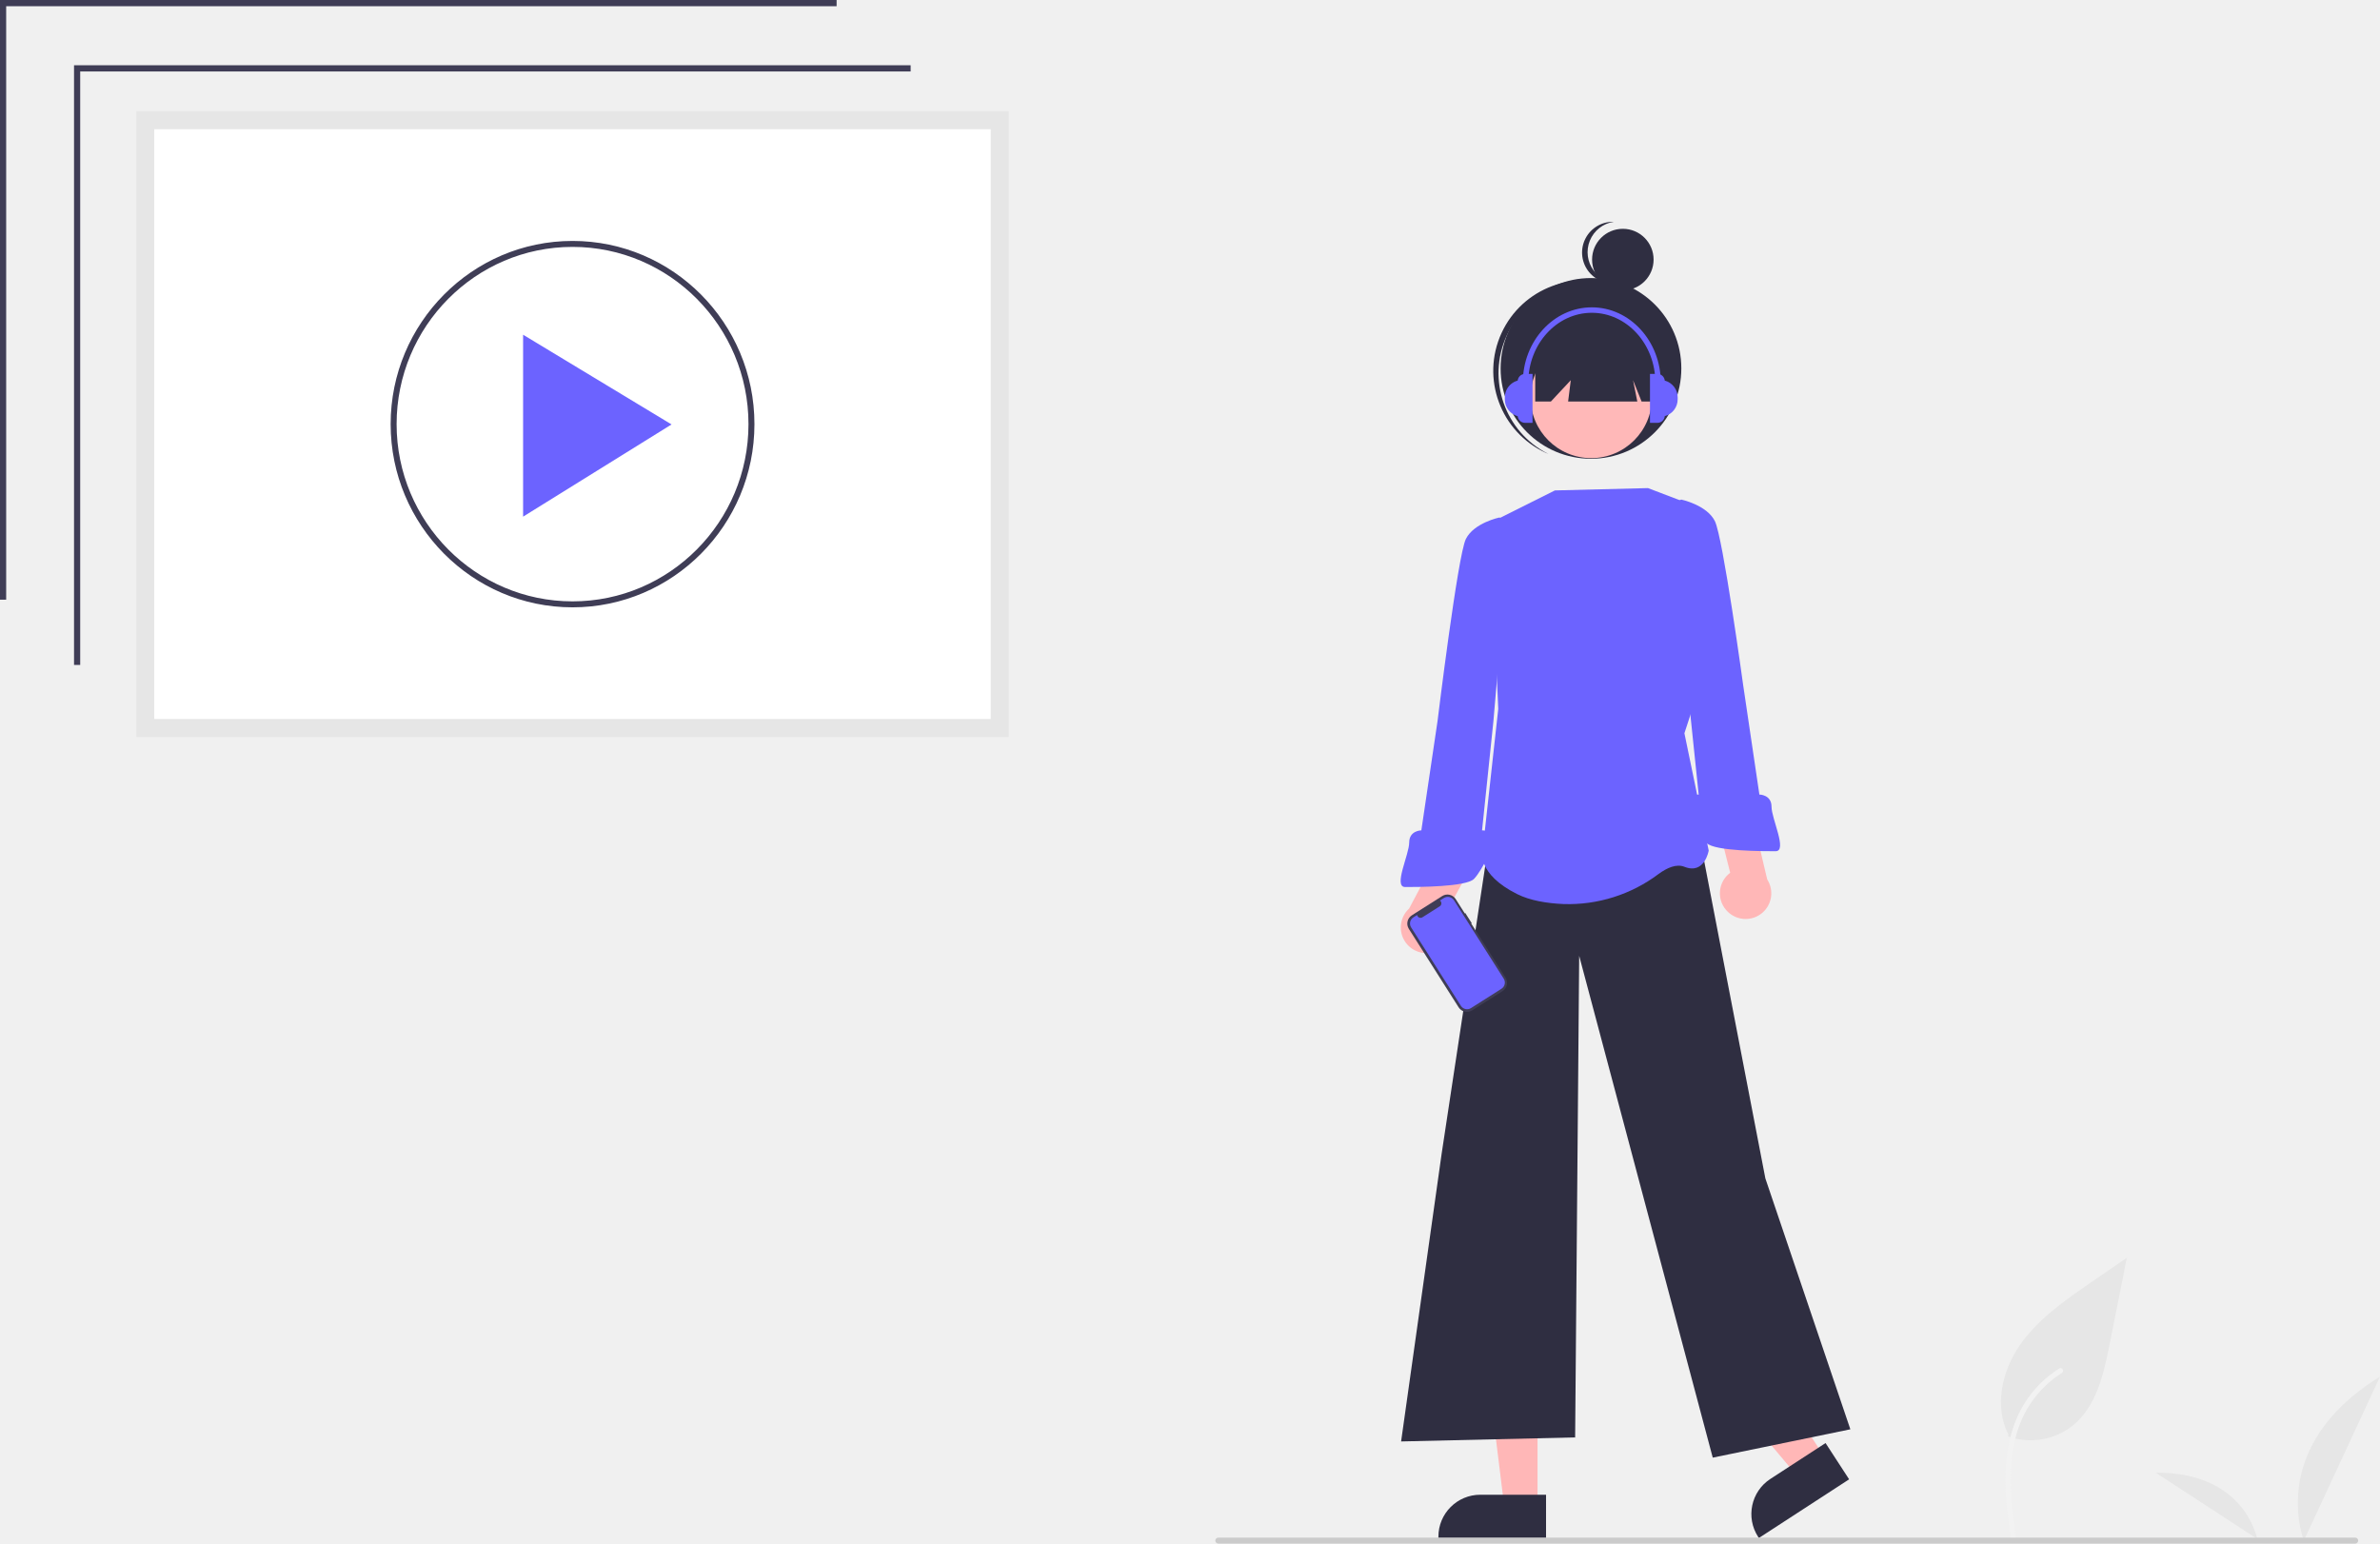
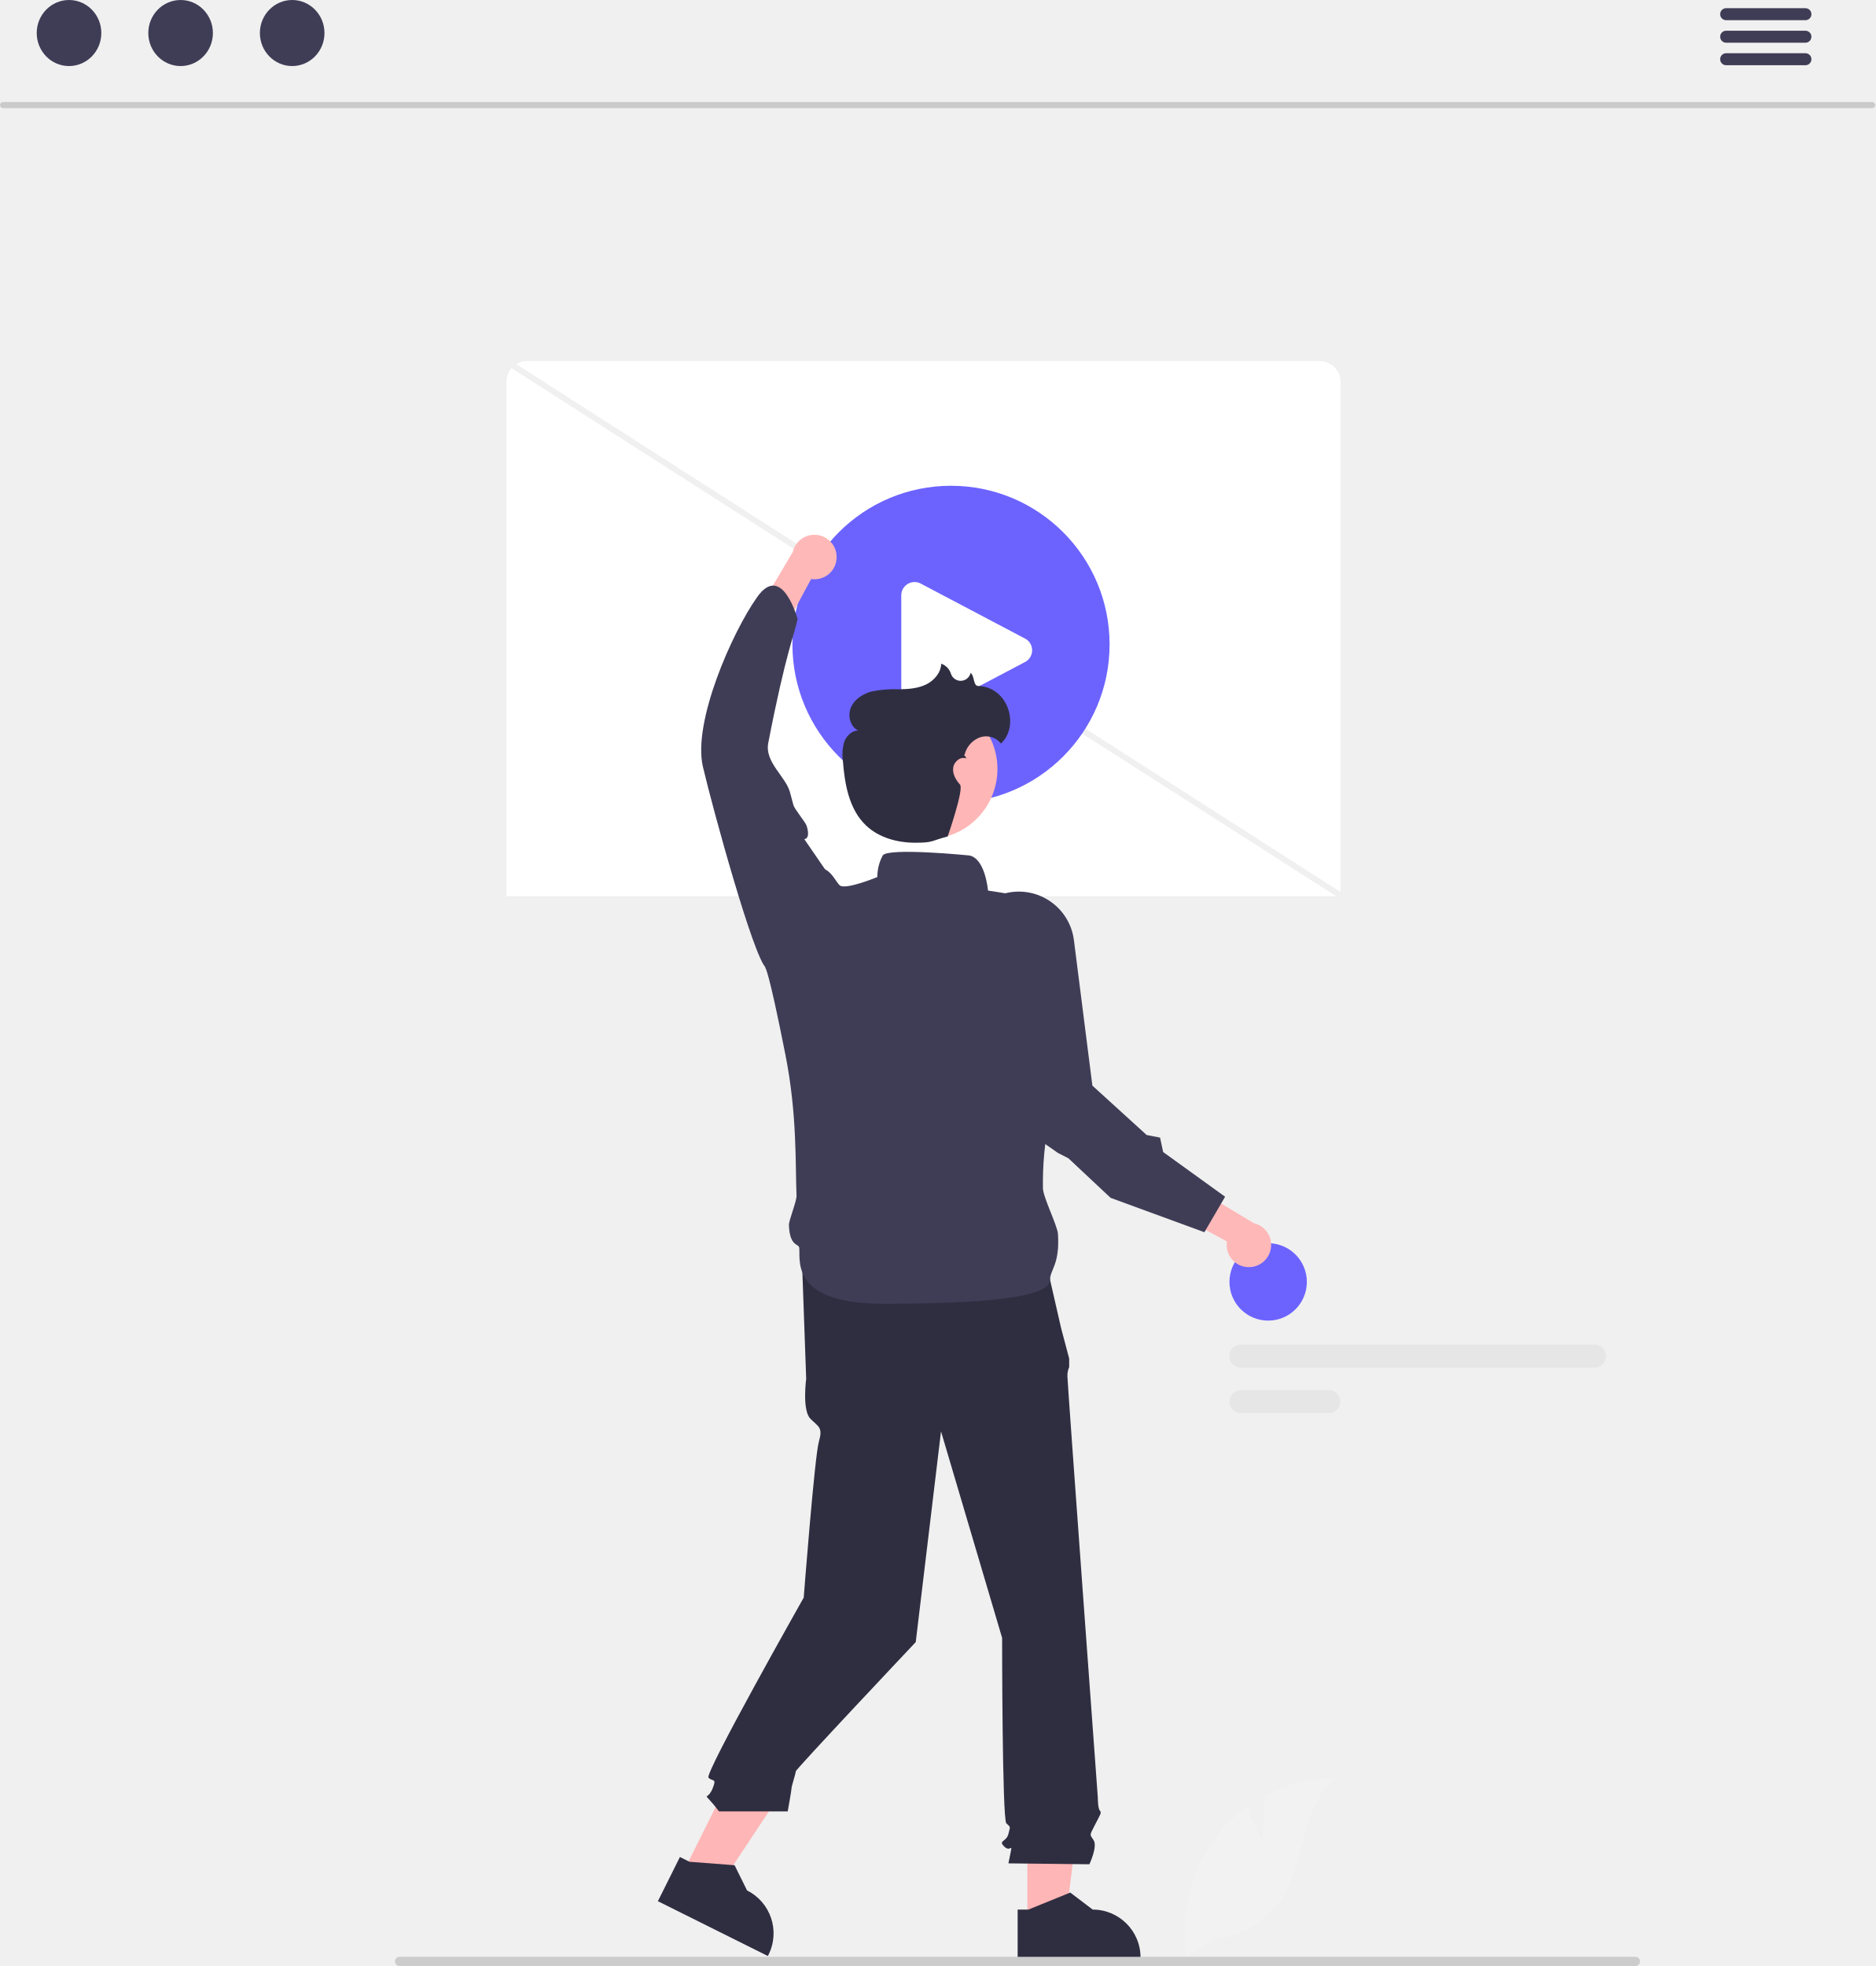
- <svg xmlns="http://www.w3.org/2000/svg" data-name="Layer 1" width="797.587" height="517.337" viewBox="0 0 797.587 517.337">
-   <path id="fd60ad6d-234f-4794-b327-6c250fb58182-18" data-name="Path 461" d="M874.159,672.756a22.728,22.728,0,0,0,21.947-3.866c7.687-6.452,10.1-17.081,12.058-26.924l5.8-29.112-12.143,8.362c-8.733,6.013-17.662,12.219-23.709,20.929s-8.686,20.6-3.828,30.024" transform="translate(-201.2063 -191.3313)" fill="#e6e6e6" />
-   <path id="bb4d4dd3-dbdc-44b5-88db-bf6307e476a1-19" data-name="Path 462" d="M875.197,708.002c-1.229-8.953-2.493-18.02-1.631-27.069.766-8.036,3.217-15.885,8.209-22.321a37.132,37.132,0,0,1,9.527-8.633c.953-.6,1.829.909.881,1.507a35.3,35.3,0,0,0-13.963,16.847c-3.04,7.732-3.528,16.161-3,24.374.317,4.967.988,9.9,1.665,14.83a.9.9,0,0,1-.61,1.074.878.878,0,0,1-1.074-.61Z" transform="translate(-201.2063 -191.3313)" fill="#f2f2f2" />
-   <path id="fe08dba1-9a00-49ac-809e-caf1a04d3592-20" data-name="Path 482" d="M973.289,707.644s-12.753-31.391,25.505-54.934Z" transform="translate(-201.2063 -191.3313)" fill="#e6e6e6" />
-   <path id="ae08b72c-0170-4ceb-bc44-c76ada017e82-21" data-name="Path 483" d="M957.605,707.072s-3.89-22.374-34-22.182Z" transform="translate(-201.2063 -191.3313)" fill="#e6e6e6" />
-   <path d="M252.899,432.361H533.257V234.599H252.899Z" transform="translate(-201.2063 -191.3313)" fill="#fff" />
-   <path d="M539.257,438.361H246.899V228.599H539.257Zm-286.358-6H533.257V234.599H252.899Z" transform="translate(-201.2063 -191.3313)" fill="#e6e6e6" />
-   <polygon points="26.878 222.855 24.811 222.855 24.811 21.869 305.177 21.869 305.177 23.952 26.878 23.952 26.878 222.855" fill="#3f3d56" />
-   <polygon points="2.068 200.986 0 200.986 0 0 280.366 0 280.366 2.083 2.068 2.083 2.068 200.986" fill="#3f3d56" />
-   <ellipse cx="191.872" cy="142.148" rx="59.959" ry="60.4" fill="#fff" />
-   <path d="M393.078,394.88c-33.613,0-60.959-27.544-60.959-61.4s27.346-61.4,60.959-61.4c33.613,0,60.959,27.544,60.959,61.4S426.691,394.88,393.078,394.88Zm0-120.8c-32.51,0-58.959,26.646-58.959,59.4s26.449,59.4,58.959,59.4,58.959-26.646,58.959-59.4S425.589,274.08,393.078,274.08Z" transform="translate(-201.2063 -191.3313)" fill="#3f3d56" />
-   <polygon points="175.301 112.182 175.301 173.156 225.051 142.252 175.301 112.182" fill="#6c63ff" />
-   <polygon points="515.259 504.614 504.072 504.614 498.75 461.462 515.261 461.462 515.259 504.614" fill="#ffb7b7" />
-   <path d="M719.319,706.79l-36.074-.001v-.456a14.042,14.042,0,0,1,14.041-14.041h.001l22.033.001Z" transform="translate(-201.2063 -191.3313)" fill="#2f2e41" />
-   <polygon points="611.378 488.26 601.998 494.358 574.014 461.081 587.858 452.081 611.378 488.26" fill="#ffb7b7" />
-   <path d="M820.887,687.129l-30.244,19.662-.249-.383a14.042,14.042,0,0,1,4.118-19.425l.001-0,18.472-12.009Z" transform="translate(-201.2063 -191.3313)" fill="#2f2e41" />
-   <circle cx="543.846" cy="86.994" r="10.308" fill="#2f2e41" />
-   <path d="M735.322,282.075a10.31,10.31,0,0,1,6.662-16.402,10.306,10.306,0,1,0,1.281,20.488A10.283,10.283,0,0,1,735.322,282.075Z" transform="translate(-201.2063 -191.3313)" fill="#2f2e41" />
-   <circle cx="533.167" cy="123.47" r="30.281" fill="#2f2e41" />
-   <path d="M706.158,303.771a30.275,30.275,0,0,1,39.21-15.289c-.306-.153-.609-.308-.922-.452a30.281,30.281,0,0,0-25.269,55.038c.313.144.629.273.944.405A30.275,30.275,0,0,1,706.158,303.771Z" transform="translate(-201.2063 -191.3313)" fill="#2f2e41" />
-   <polygon points="569.908 282.368 591.609 394.944 620.092 479.035 573.977 488.53 529.218 320.345 527.861 481.749 469.539 483.105 483.103 386.805 499.57 278.086 569.908 282.368" fill="#2f2e41" />
-   <circle cx="533.262" cy="133.196" r="20.345" fill="#ffb8b8" />
-   <path d="M753.482,354.917l-31.196.782L700.585,366.549l2.713,62.391-5.259,47.778s-1.966,7.488,11.597,14.27c4.34,2.17,9.931,3.09,15.527,3.338a50.299,50.299,0,0,0,31.866-10.077c2.845-2.085,5.996-3.478,8.66-2.412,6.782,2.713,8.138-5.425,8.138-5.425l-8.138-39.334,12.207-37.403-12.329-40.151Z" transform="translate(-201.2063 -191.3313)" fill="#6c63ff" />
-   <polygon points="514.481 111.924 514.481 134.576 519.728 134.576 526.404 127.423 525.51 134.576 548.698 134.576 547.268 127.423 550.129 134.576 553.825 134.576 553.825 111.924 514.481 111.924" fill="#2f2e41" />
-   <path d="M759.103,318.886a2.481,2.481,0,0,0-2.465-2.245h-2.49V333.052h2.49a2.481,2.481,0,0,0,2.465-2.245,5.846,5.846,0,0,0,4.326-5.641v-.639A5.846,5.846,0,0,0,759.103,318.886Z" transform="translate(-201.2063 -191.3313)" fill="#6c63ff" />
-   <path d="M714.109,331.015h-2.753a5.849,5.849,0,0,1-5.849-5.849v-.639a5.849,5.849,0,0,1,5.849-5.849h2.753v12.336Z" transform="translate(-201.2063 -191.3313)" fill="#6c63ff" />
-   <path d="M714.788,333.052h-2.49a2.49,2.49,0,0,1-2.49-2.49h0V319.131a2.49,2.49,0,0,1,2.49-2.49h2.49v16.411Z" transform="translate(-201.2063 -191.3313)" fill="#6c63ff" />
-   <path d="M757.771,319.537h-1.825c0-12.89-9.551-23.376-21.29-23.376-11.74,0-21.291,10.486-21.291,23.376h-1.825c0-13.896,10.37-25.201,23.116-25.201C747.401,294.336,757.771,305.642,757.771,319.537Z" transform="translate(-201.2063 -191.3313)" fill="#6c63ff" />
-   <path d="M683.419,509.696a8.557,8.557,0,0,0,2.574-12.866l9.398-17.148-9.028-8.253L673.432,495.832a8.603,8.603,0,0,0,9.987,13.864Z" transform="translate(-201.2063 -191.3313)" fill="#ffb7b7" />
-   <path d="M707.367,366.549l-3.651-1.789s-8.556,1.789-11.268,7.214-9.494,61.035-9.494,61.035l-5.425,36.621s-4.069,0-4.069,4.069-5.425,14.92-1.356,14.92,20.345,0,23.058-2.713,8.138-13.563,6.782-14.92-4.069-1.356-4.069-1.356l3.816-36.714Z" transform="translate(-201.2063 -191.3313)" fill="#6c63ff" />
-   <path d="M780.261,496.949a8.557,8.557,0,0,1,.765-13.099l-4.753-18.968,10.822-5.699,6.335,26.88a8.603,8.603,0,0,1-13.17,10.886Z" transform="translate(-201.2063 -191.3313)" fill="#ffb7b7" />
-   <path d="M766.649,420.916l3.816,36.714s-2.713,0-4.069,1.356,4.069,12.207,6.782,14.92,18.989,2.713,23.058,2.713-1.356-10.851-1.356-14.92-4.069-4.069-4.069-4.069l-5.425-36.621s-6.782-49.61-9.494-55.035-11.268-7.214-11.268-7.214L760.971,360.549Z" transform="translate(-201.2063 -191.3313)" fill="#6c63ff" />
-   <path d="M692.264,497.35l-.175.111-3.043-4.796a3.287,3.287,0,0,0-4.537-1.015l-10.161,6.447a3.287,3.287,0,0,0-1.015,4.537h0l16.693,26.311a3.287,3.287,0,0,0,4.537,1.015l10.161-6.447a3.287,3.287,0,0,0,1.015-4.537l-11.484-18.101.175-.111Z" transform="translate(-201.2063 -191.3313)" fill="#3f3d56" />
-   <path d="M688.468,493.06,705.136,519.332a2.455,2.455,0,0,1-.758,3.388l-10.21,6.477a2.455,2.455,0,0,1-3.388-.758l-16.668-26.273a2.455,2.455,0,0,1,.758-3.388l1.239-.786a1.167,1.167,0,0,0,1.773.778l5.821-3.693a1.167,1.167,0,0,0,.051-1.935l1.326-.841A2.455,2.455,0,0,1,688.468,493.06Z" transform="translate(-201.2063 -191.3313)" fill="#6c63ff" />
-   <path d="M990.484,708.669h-381a1,1,0,0,1,0-2h381a1,1,0,0,1,0,2Z" transform="translate(-201.2063 -191.3313)" fill="#cbcbcb" />
+ <svg xmlns="http://www.w3.org/2000/svg" data-name="Layer 1" width="634.31" height="664.895" viewBox="0 0 634.31 664.895">
+   <circle cx="428.966" cy="433.537" r="13.089" fill="#6c63ff" />
+   <path d="M822.134,580.074H702.62a3.898,3.898,0,1,1,0-7.795h119.514a3.898,3.898,0,1,1,0,7.795Z" transform="translate(-282.8451 -117.5524)" fill="#e6e6e6" />
+   <path d="M732.303,595.476H702.62a3.898,3.898,0,1,1,0-7.796H732.303a3.898,3.898,0,1,1,0,7.796Z" transform="translate(-282.8451 -117.5524)" fill="#e6e6e6" />
+   <path d="M729.223,459.647H461.213a8.076,8.076,0,0,1-8.066-8.066V246.713a8.075,8.075,0,0,1,8.066-8.066H729.223a8.075,8.075,0,0,1,8.066,8.066V451.58A8.076,8.076,0,0,1,729.223,459.647Z" transform="translate(-282.8451 -117.5524)" fill="#fff" />
+   <path d="M729.223,460.647H461.213a9.077,9.077,0,0,1-9.066-9.066V246.713a9.077,9.077,0,0,1,9.066-9.066H729.223a9.077,9.077,0,0,1,9.066,9.066V451.58A9.077,9.077,0,0,1,729.223,460.647Zm-268.01-221a7.074,7.074,0,0,0-7.066,7.066V451.58a7.074,7.074,0,0,0,7.066,7.066H729.223a7.074,7.074,0,0,0,7.066-7.066V246.713a7.074,7.074,0,0,0-7.066-7.066Z" transform="translate(-282.8451 -117.5524)" fill="#f0f0f0" />
+   <path d="M453.765,420.647v30.934a7.458,7.458,0,0,0,7.447,7.447H729.223a7.458,7.458,0,0,0,7.447-7.447V420.647Z" transform="translate(-282.8451 -117.5524)" fill="#f0f0f0" />
+   <rect x="595.211" y="163.94" width="2" height="333.56" transform="translate(-286.6331 536.9647) rotate(-57.37135)" fill="#f0f0f0" />
+   <path d="M916.162,154.105H283.838a1.016,1.016,0,0,1,0-2.031H916.162a1.016,1.016,0,0,1,0,2.031Z" transform="translate(-282.8451 -117.5524)" fill="#cacaca" />
+   <ellipse cx="23.348" cy="11.169" rx="10.925" ry="11.169" fill="#3f3d56" />
+   <ellipse cx="61.09" cy="11.169" rx="10.925" ry="11.169" fill="#3f3d56" />
+   <ellipse cx="98.832" cy="11.169" rx="10.925" ry="11.169" fill="#3f3d56" />
+   <path d="M893.545,120.321h-26.81a2.03,2.03,0,0,0,0,4.06h26.81a2.03,2.03,0,0,0,0-4.06Z" transform="translate(-282.8451 -117.5524)" fill="#3f3d56" />
+   <path d="M893.545,127.941h-26.81a2.03,2.03,0,0,0,0,4.06h26.81a2.03,2.03,0,0,0,0-4.06Z" transform="translate(-282.8451 -117.5524)" fill="#3f3d56" />
+   <path d="M893.545,135.551h-26.81a2.03,2.03,0,0,0,0,4.06h26.81a2.03,2.03,0,0,0,0-4.06Z" transform="translate(-282.8451 -117.5524)" fill="#3f3d56" />
+   <polygon points="347.518 650.023 360.408 650.022 366.54 600.305 347.516 600.306 347.518 650.023" fill="#ffb6b6" />
+   <path d="M627.076,763.367l3.628-0,14.164-5.76,7.592,5.759h.001a16.178,16.178,0,0,1,16.177,16.177v.526l-41.561.002Z" transform="translate(-282.8451 -117.5524)" fill="#2f2e41" />
+   <polygon points="231.053 633.265 242.589 639.014 270.256 597.254 253.229 588.768 231.053 633.265" fill="#ffb6b6" />
+   <path d="M512.833,745.584l3.247,1.618,15.247,1.163,4.225,8.541.001 0a16.178,16.178,0,0,1,7.262,21.694l-.235.47-37.197-18.539Z" transform="translate(-282.8451 -117.5524)" fill="#2f2e41" />
+   <path d="M636.074,541.779l-81.955,2.138,1.425,39.909s-1.425,10.69,1.425,13.54,4.276,2.851,2.851,7.839S554.71,657.858,554.71,657.858s-33.637,59.476-32.211,60.901,2.851,0,1.425,3.563-2.851,2.138-1.425,3.563a52.488,52.488,0,0,1,3.563,4.276h23.23s1.299-7.127,1.299-7.839,1.425-4.989,1.425-5.701,40.586-43.714,40.586-43.714l8.552-71.265,20.667,69.84s0,61.288,1.425,62.714,1.425.713.713,3.563-3.563,2.138-1.425,4.276,2.851-1.425,2.138,2.138l-.713,3.563,27.38.306s2.851-6.007,1.425-8.145-1.34-1.554.399-5.053,2.452-4.211,1.739-4.924-.713-4.503-.713-4.503-10.276-140.166-10.276-142.304a7.108,7.108,0,0,1,.592-3.206v-2.902l-2.73-10.283Z" transform="translate(-282.8451 -117.5524)" fill="#2f2e41" />
+   <circle cx="321.686" cy="217.927" r="53.642" fill="#6c63ff" />
+   <path d="M592.214,360.575a4.5,4.5,0,0,1-2.171-.565,4.442,4.442,0,0,1-2.333-3.944V318.892a4.5,4.5,0,0,1,6.913-3.798l35.263,18.587a4.5,4.5,0,0,1,0,7.597l-35.263,18.587A4.479,4.479,0,0,1,592.214,360.575Z" transform="translate(-282.8451 -117.5524)" fill="#fff" />
+   <path d="M610.656,406.861s-27.398-2.74-29.225,0a15.693,15.693,0,0,0-1.827,7.306s-10.959,4.566-12.786,2.74-3.653-7.306-9.133-5.48S541.71,444.858,541.71,444.858s1,0,6.843,29.586c3.942,19.958,3.29,36.349,3.722,47.511.071,1.839-2.617,8.34-2.566,9.904.229,6.968,3.057,6.369,3.41,7.428.913,2.74-4.566,19.179,28.312,19.179s56.623-1.827,56.623-8.219c0-3.224,3.334-5.112,2.655-15.388-.186-2.821-5.046-12.447-5.082-15.451a110.533,110.533,0,0,1,.433-11.617,67.926,67.926,0,0,1,1.993-11.428c5.48-20.092,7.655-56.504,7.655-56.504l-9-18-19.661-3.124S616.136,407.774,610.656,406.861Z" transform="translate(-282.8451 -117.5524)" fill="#3f3d56" />
+   <circle id="f9362fdd-3f27-4fec-a8e4-b8d11fe473ca" data-name="ab6171fa-7d69-4734-b81c-8dff60f9761b" cx="596.518" cy="377.608" r="23.722" transform="translate(-360.9481 51.94964) rotate(-15.19079)" fill="#ffb6b6" />
+   <path d="M709.953,740.791l.707-15.9a51.353,51.353,0,0,1,23.953-6.063c-11.504,9.405-10.066,27.536-17.866,40.184a30.889,30.889,0,0,1-22.651,14.274l-9.627,5.894a51.76,51.76,0,0,1,10.91-41.943,49.997,49.997,0,0,1,9.188-8.538C706.873,734.779,709.953,740.791,709.953,740.791Z" transform="translate(-282.8451 -117.5524)" fill="#f2f2f2" />
+   <path d="M837.595,780.894a1.549,1.549,0,0,1-1.553,1.553H417.992a1.553,1.553,0,0,1,0-3.106H836.042A1.549,1.549,0,0,1,837.595,780.894Z" transform="translate(-282.8451 -117.5524)" fill="#ccc" />
+   <path d="M705.398,546.093a7.483,7.483,0,0,1-7.528-8.659l-41.53-22.739,12.155-6.574,38.486,23.114a7.524,7.524,0,0,1-1.582,14.858Z" transform="translate(-282.8451 -117.5524)" fill="#ffb8b8" />
+   <path d="M690.249,534.284l-31.727-11.616-14.273-13.384-3.546-1.806L628.48,498.899l-.036-.108-19.421-57.41a18.804,18.804,0,0,1,13.915-21.737h0a18.784,18.784,0,0,1,23.168,15.86l6.25,49.203L670.716,501.407l4.533.878,1.043,4.881,20.957,15.119Z" transform="translate(-282.8451 -117.5524)" fill="#3f3d56" />
+   <path d="M565.844,305.805a7.483,7.483,0,0,1-8.622,7.571l-22.532,41.643-6.634-12.122,22.922-38.6a7.524,7.524,0,0,1,14.866,1.508Z" transform="translate(-282.8451 -117.5524)" fill="#ffb8b8" />
+   <path d="M569.024,421.885,554.896,401.328s2.221.131.814-4.47c-.383-1.252-4.078-5.573-4.497-7.071-.369-1.32-.747-2.728-1.123-4.21-1.349-5.312-8.637-10.223-7.379-16.72,6-31,9-37,9.921-41.966,0,0-5.216-19.339-13.683-7.394s-21.885,42.305-18.333,57.391,17.129,64.302,21.308,67.962S569.024,421.885,569.024,421.885Z" transform="translate(-282.8451 -117.5524)" fill="#3f3d56" />
+   <path d="M613.727,349.548c-1.757-.052-1.154-3.363-2.569-4.42q-.01.048-.021.096a3.45,3.45,0,0,1-6.592.281,5.243,5.243,0,0,0-3.329-3.492c-.088,3.069-2.41,5.733-5.179,7.058s-5.927,1.546-8.997,1.592a39.71,39.71,0,0,0-9.161.694c-2.977.751-5.873,2.518-7.145,5.312-1.272,2.795-.364,6.642,2.417,7.943-2.155.011-3.983,1.789-4.728,3.811a15.133,15.133,0,0,0-.467,6.395c.606,7.926,2.082,16.459,7.853,21.925,4.398,4.166,10.694,5.844,16.752,5.82,6.058-.024,4.993-.581,10.85-2.127,0,0,5.569-15.965,4.167-17.535-1.402-1.57-2.567-3.58-2.313-5.67s2.5-3.962,4.449-3.167c-.328-.838-.575-.998-.729-.955a7.409,7.409,0,0,0,.258-.728,8.288,8.288,0,0,1,5.176-5.489,6.428,6.428,0,0,1,7.026,2.126C627.857,363.001,623.878,349.85,613.727,349.548Z" transform="translate(-282.8451 -117.5524)" fill="#2f2e41" />
</svg>
